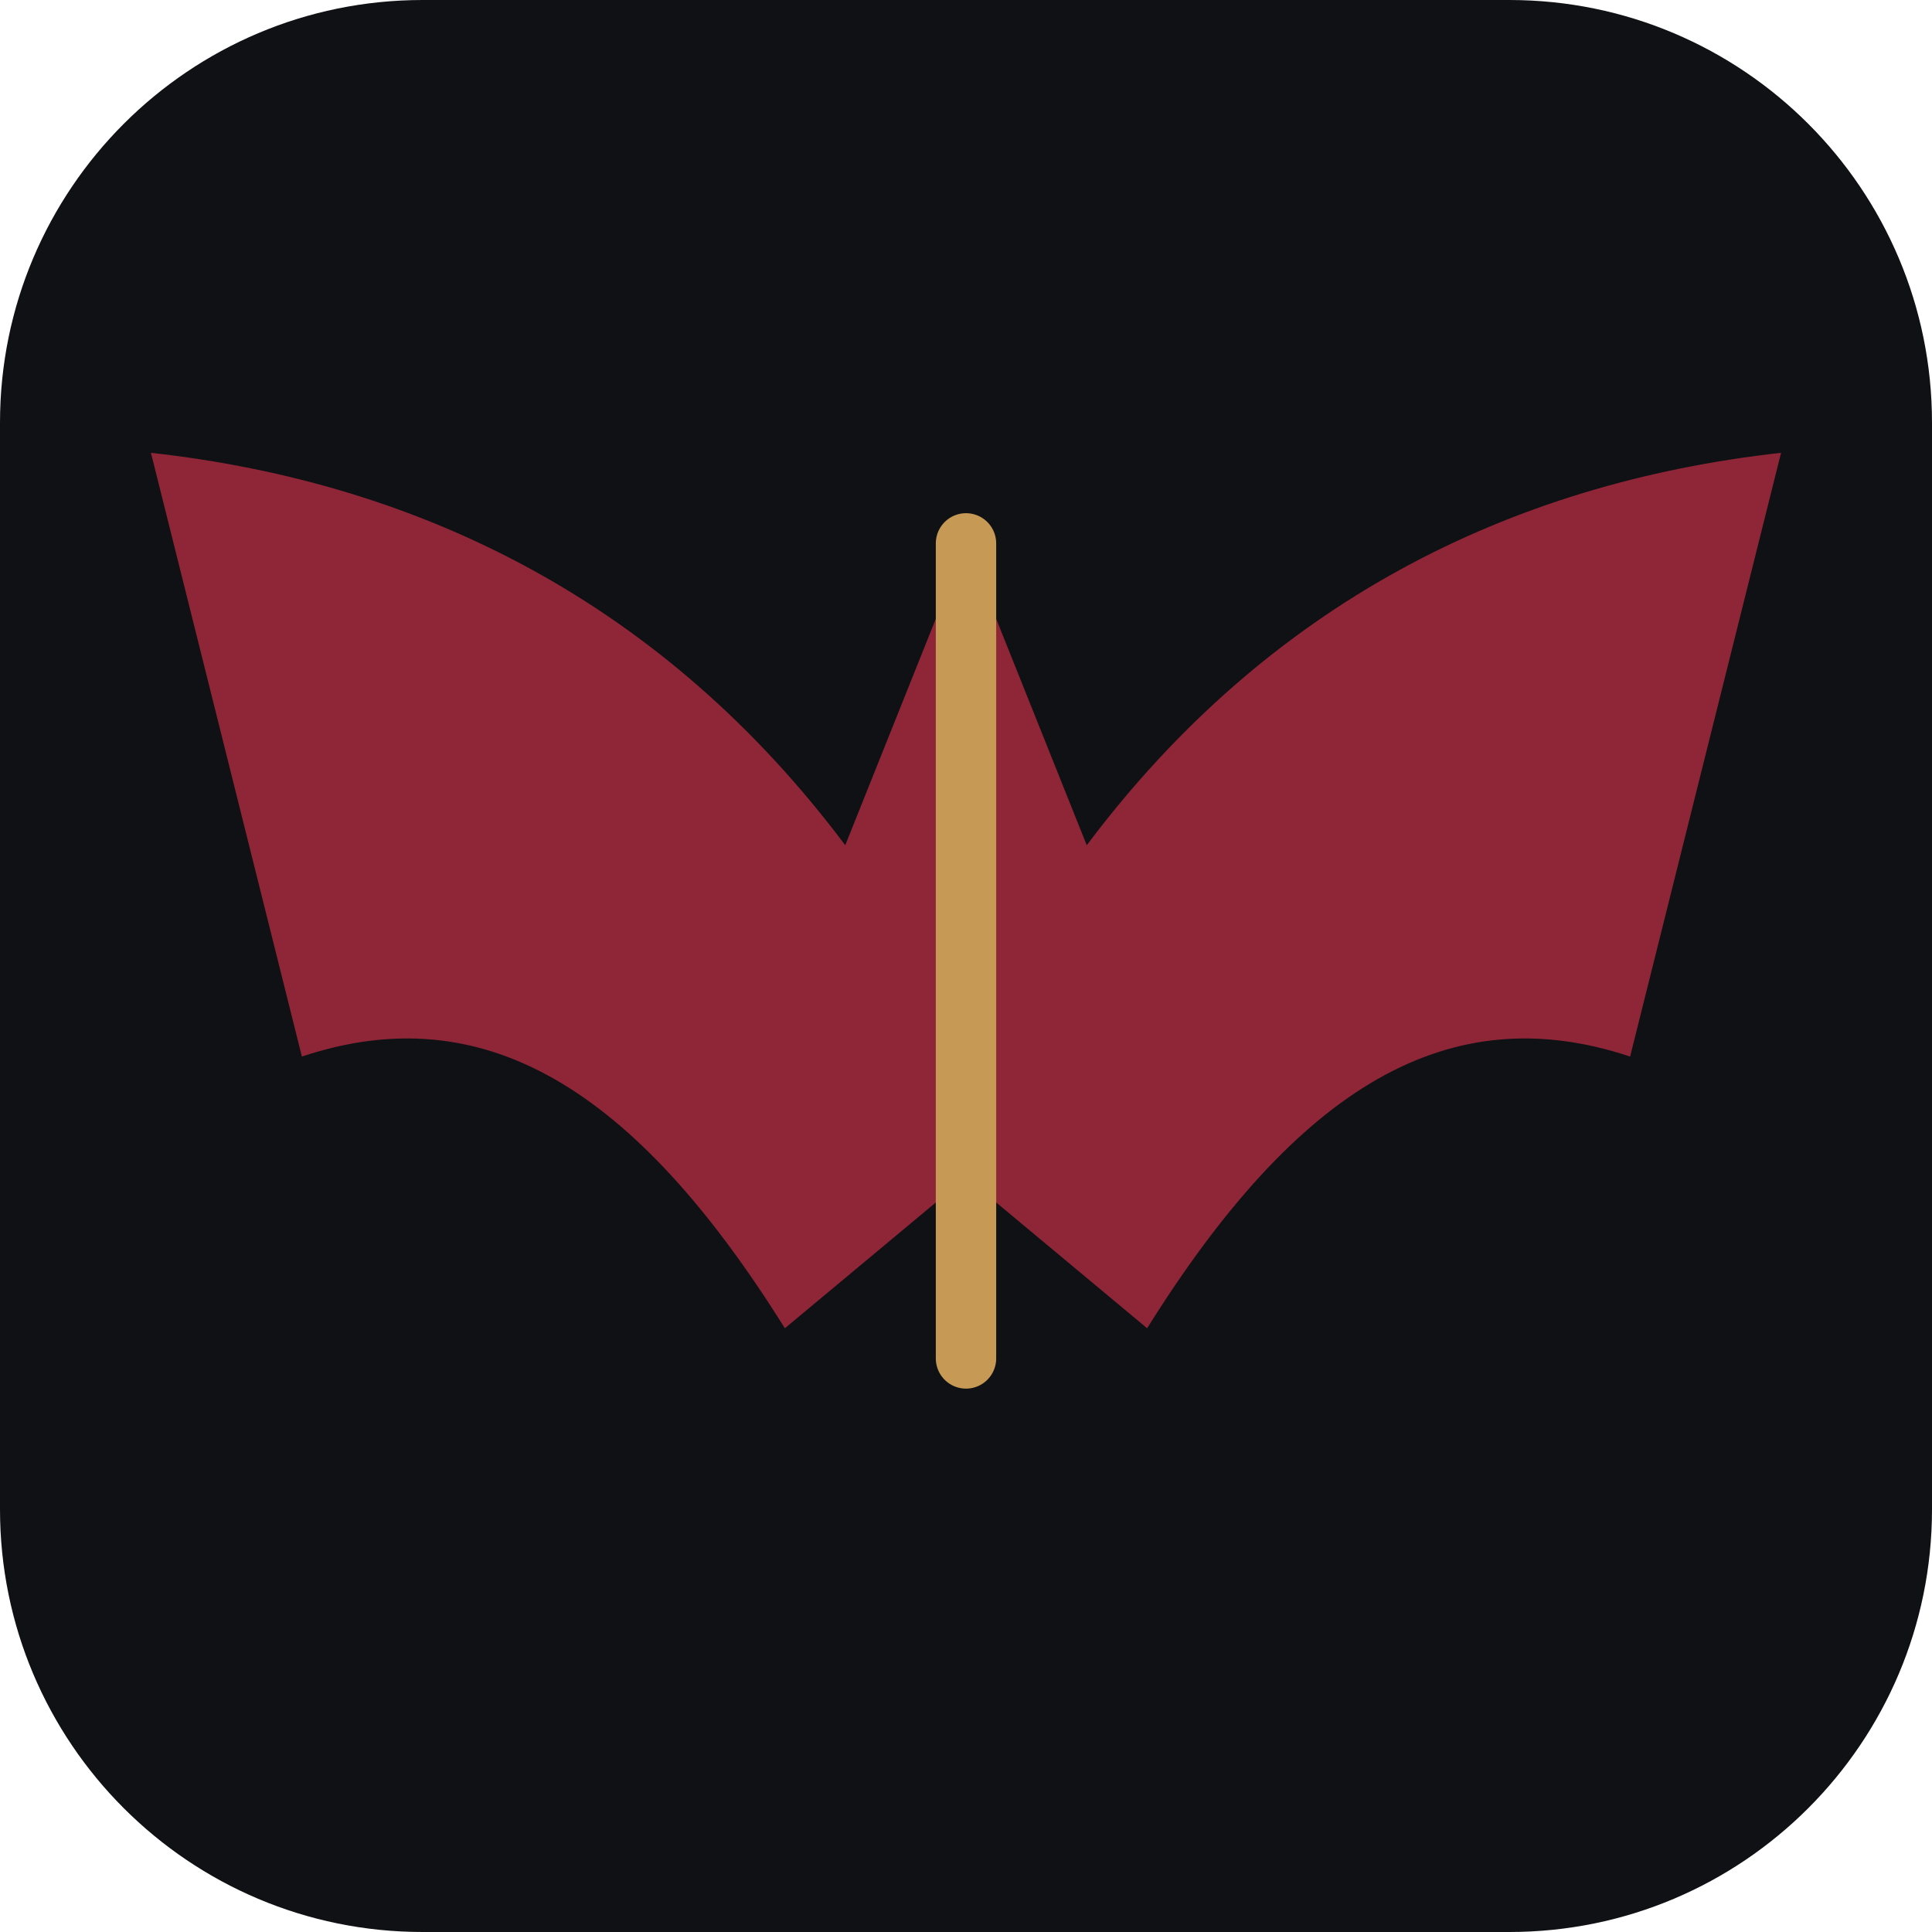
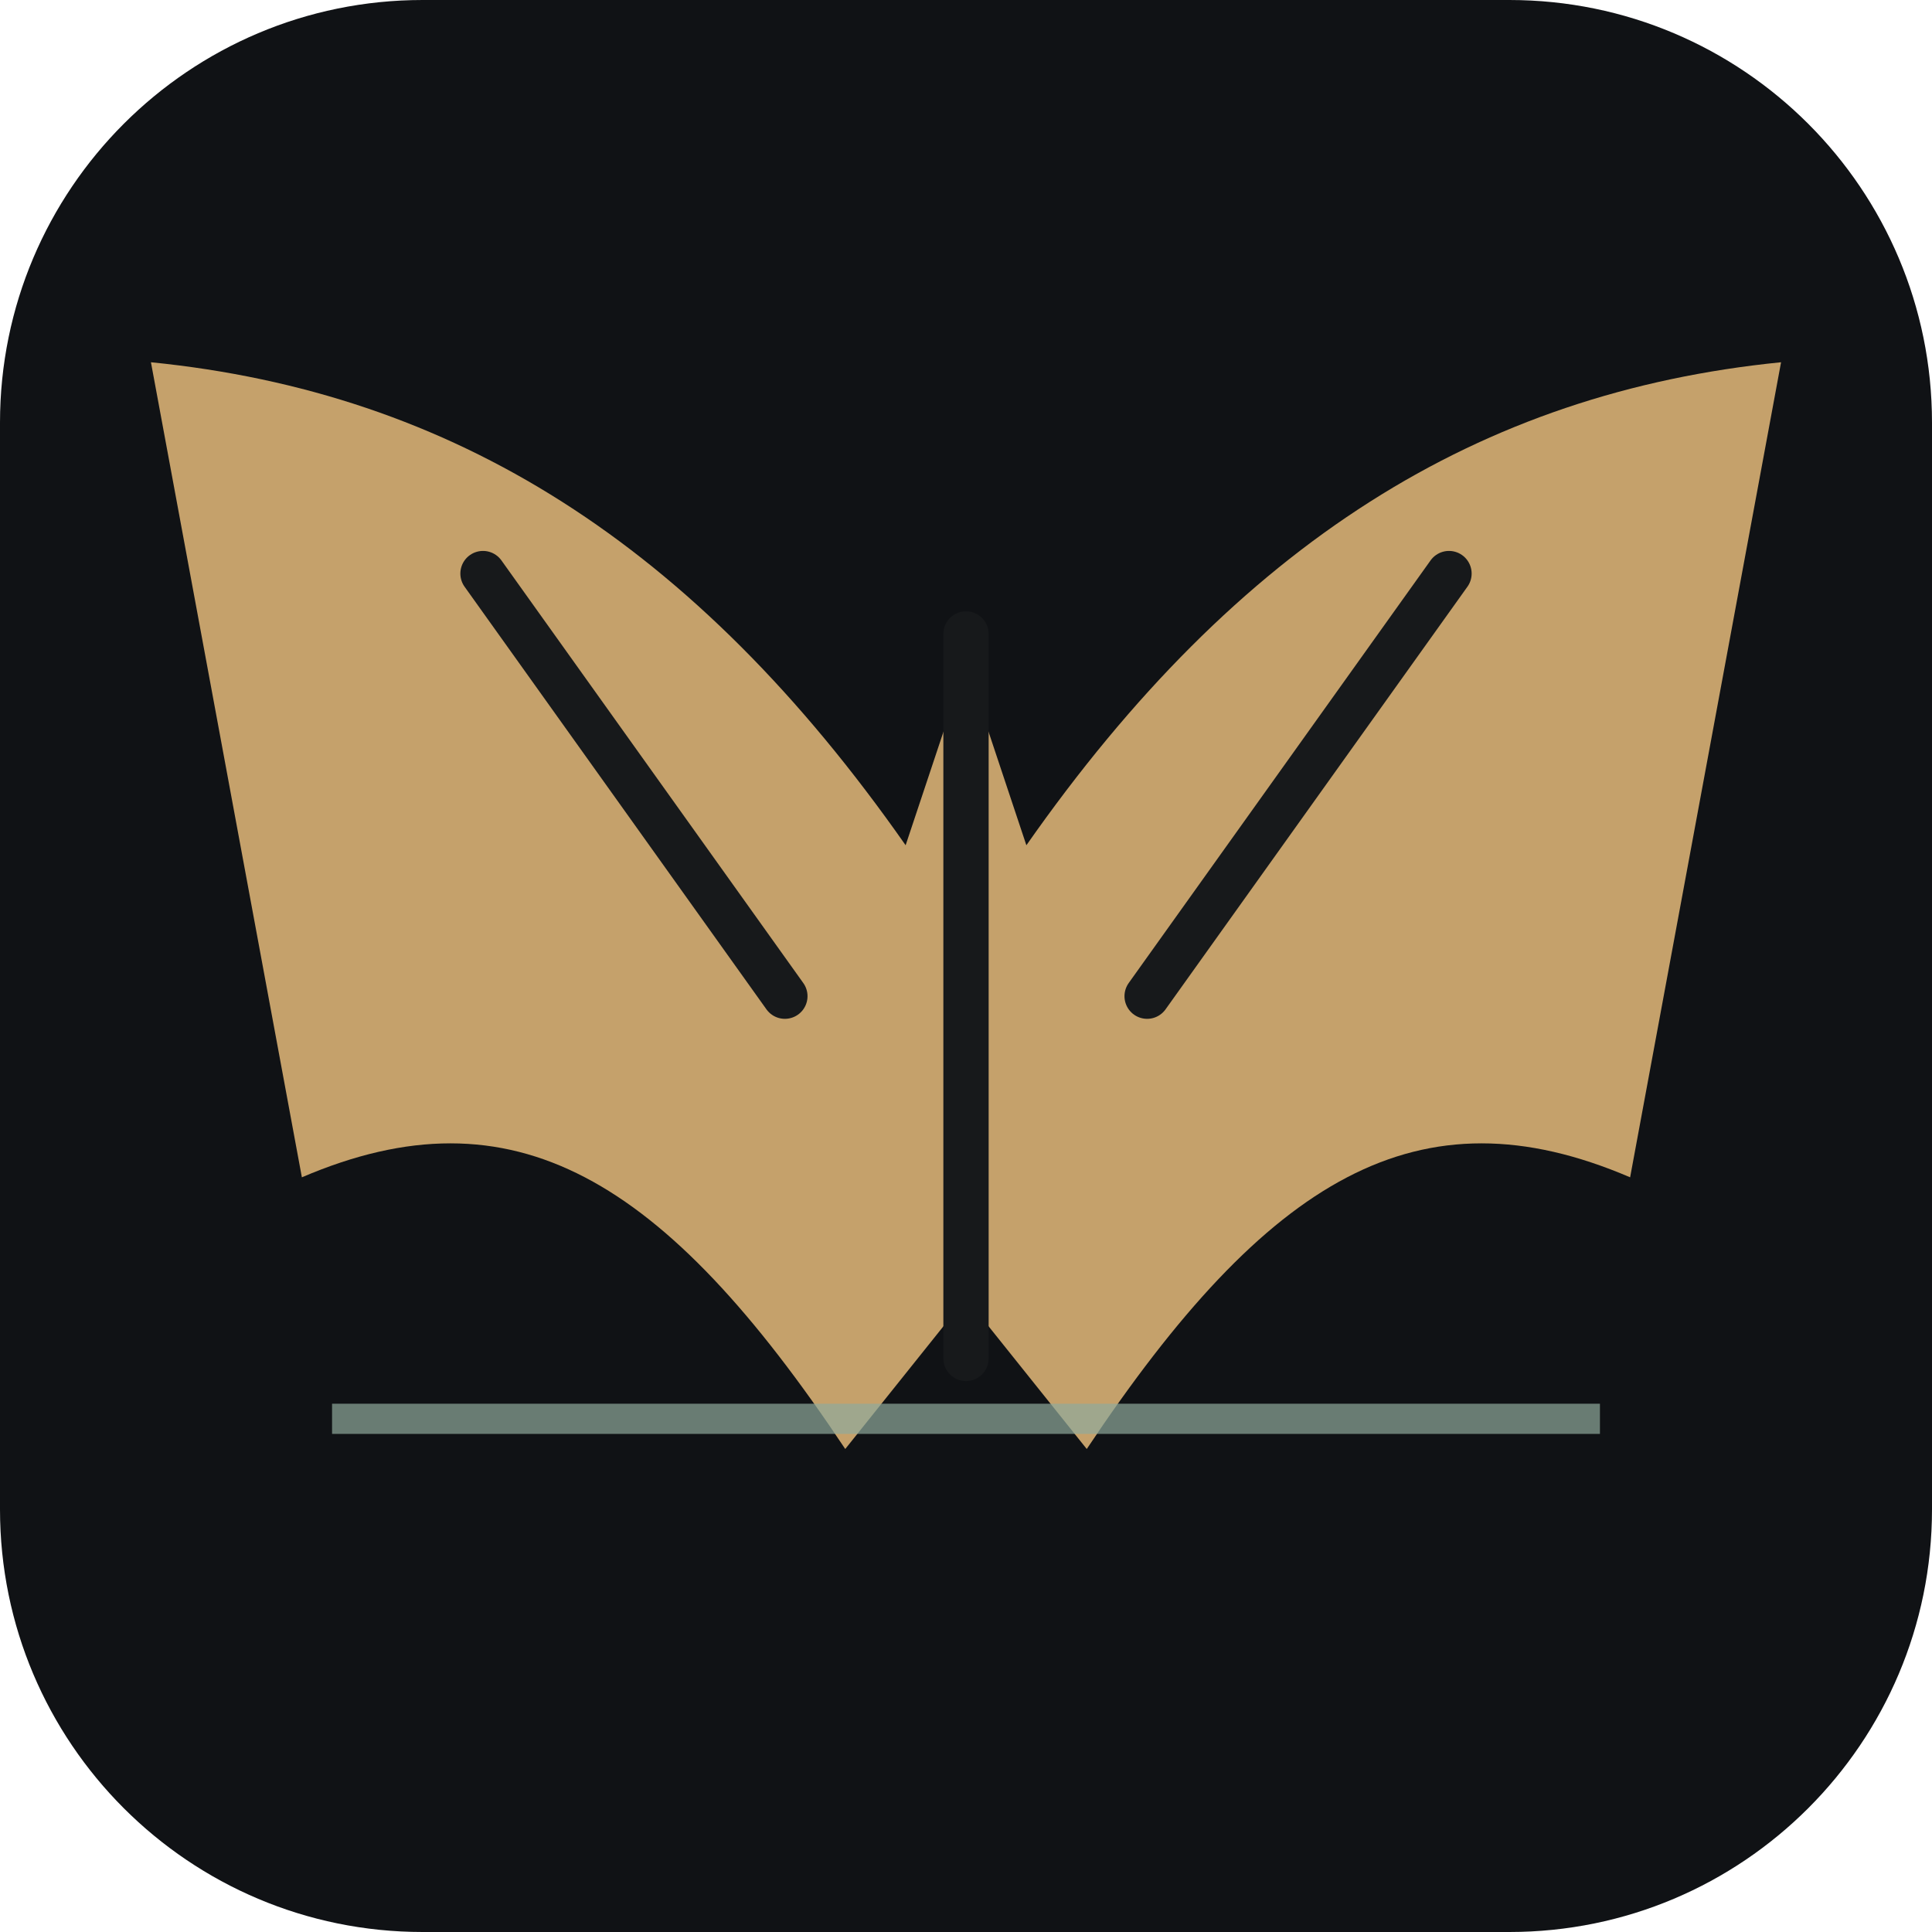
<svg xmlns="http://www.w3.org/2000/svg" viewBox="0 0 64 64">
-   <rect width="64" height="64" rx="14" fill="#101114" />
-   <path d="M5 15c9 1 17 5 23 13l4-10 4 10c6-8 14-12 23-13l-5 20c-6-2-11 1-16 9l-6-5-6 5c-5-8-10-11-16-9z" fill="#8F2638" />
-   <path d="M32 18v27" stroke="#C69A54" stroke-width="2" stroke-linecap="round" />
+   <rect width="64" height="64" rx="14" fill="#101215" />
+   <path d="M5 12c10 1 18 6 25 16l2-6 2 6c7-10 15-15 25-16l-5 27c-7-3-12 0-18 9l-4-5-4 5c-6-9-11-12-18-9L5 12Z" fill="#C5A16B" />
+   <path d="M32 21v24M16 19l10 14m22-14L38 33" fill="none" stroke="#17191b" stroke-width="1.5" stroke-linecap="round" />
+   <path d="M11 47h42" stroke="#8FA99B" stroke-width="1" opacity=".7" />
</svg>
